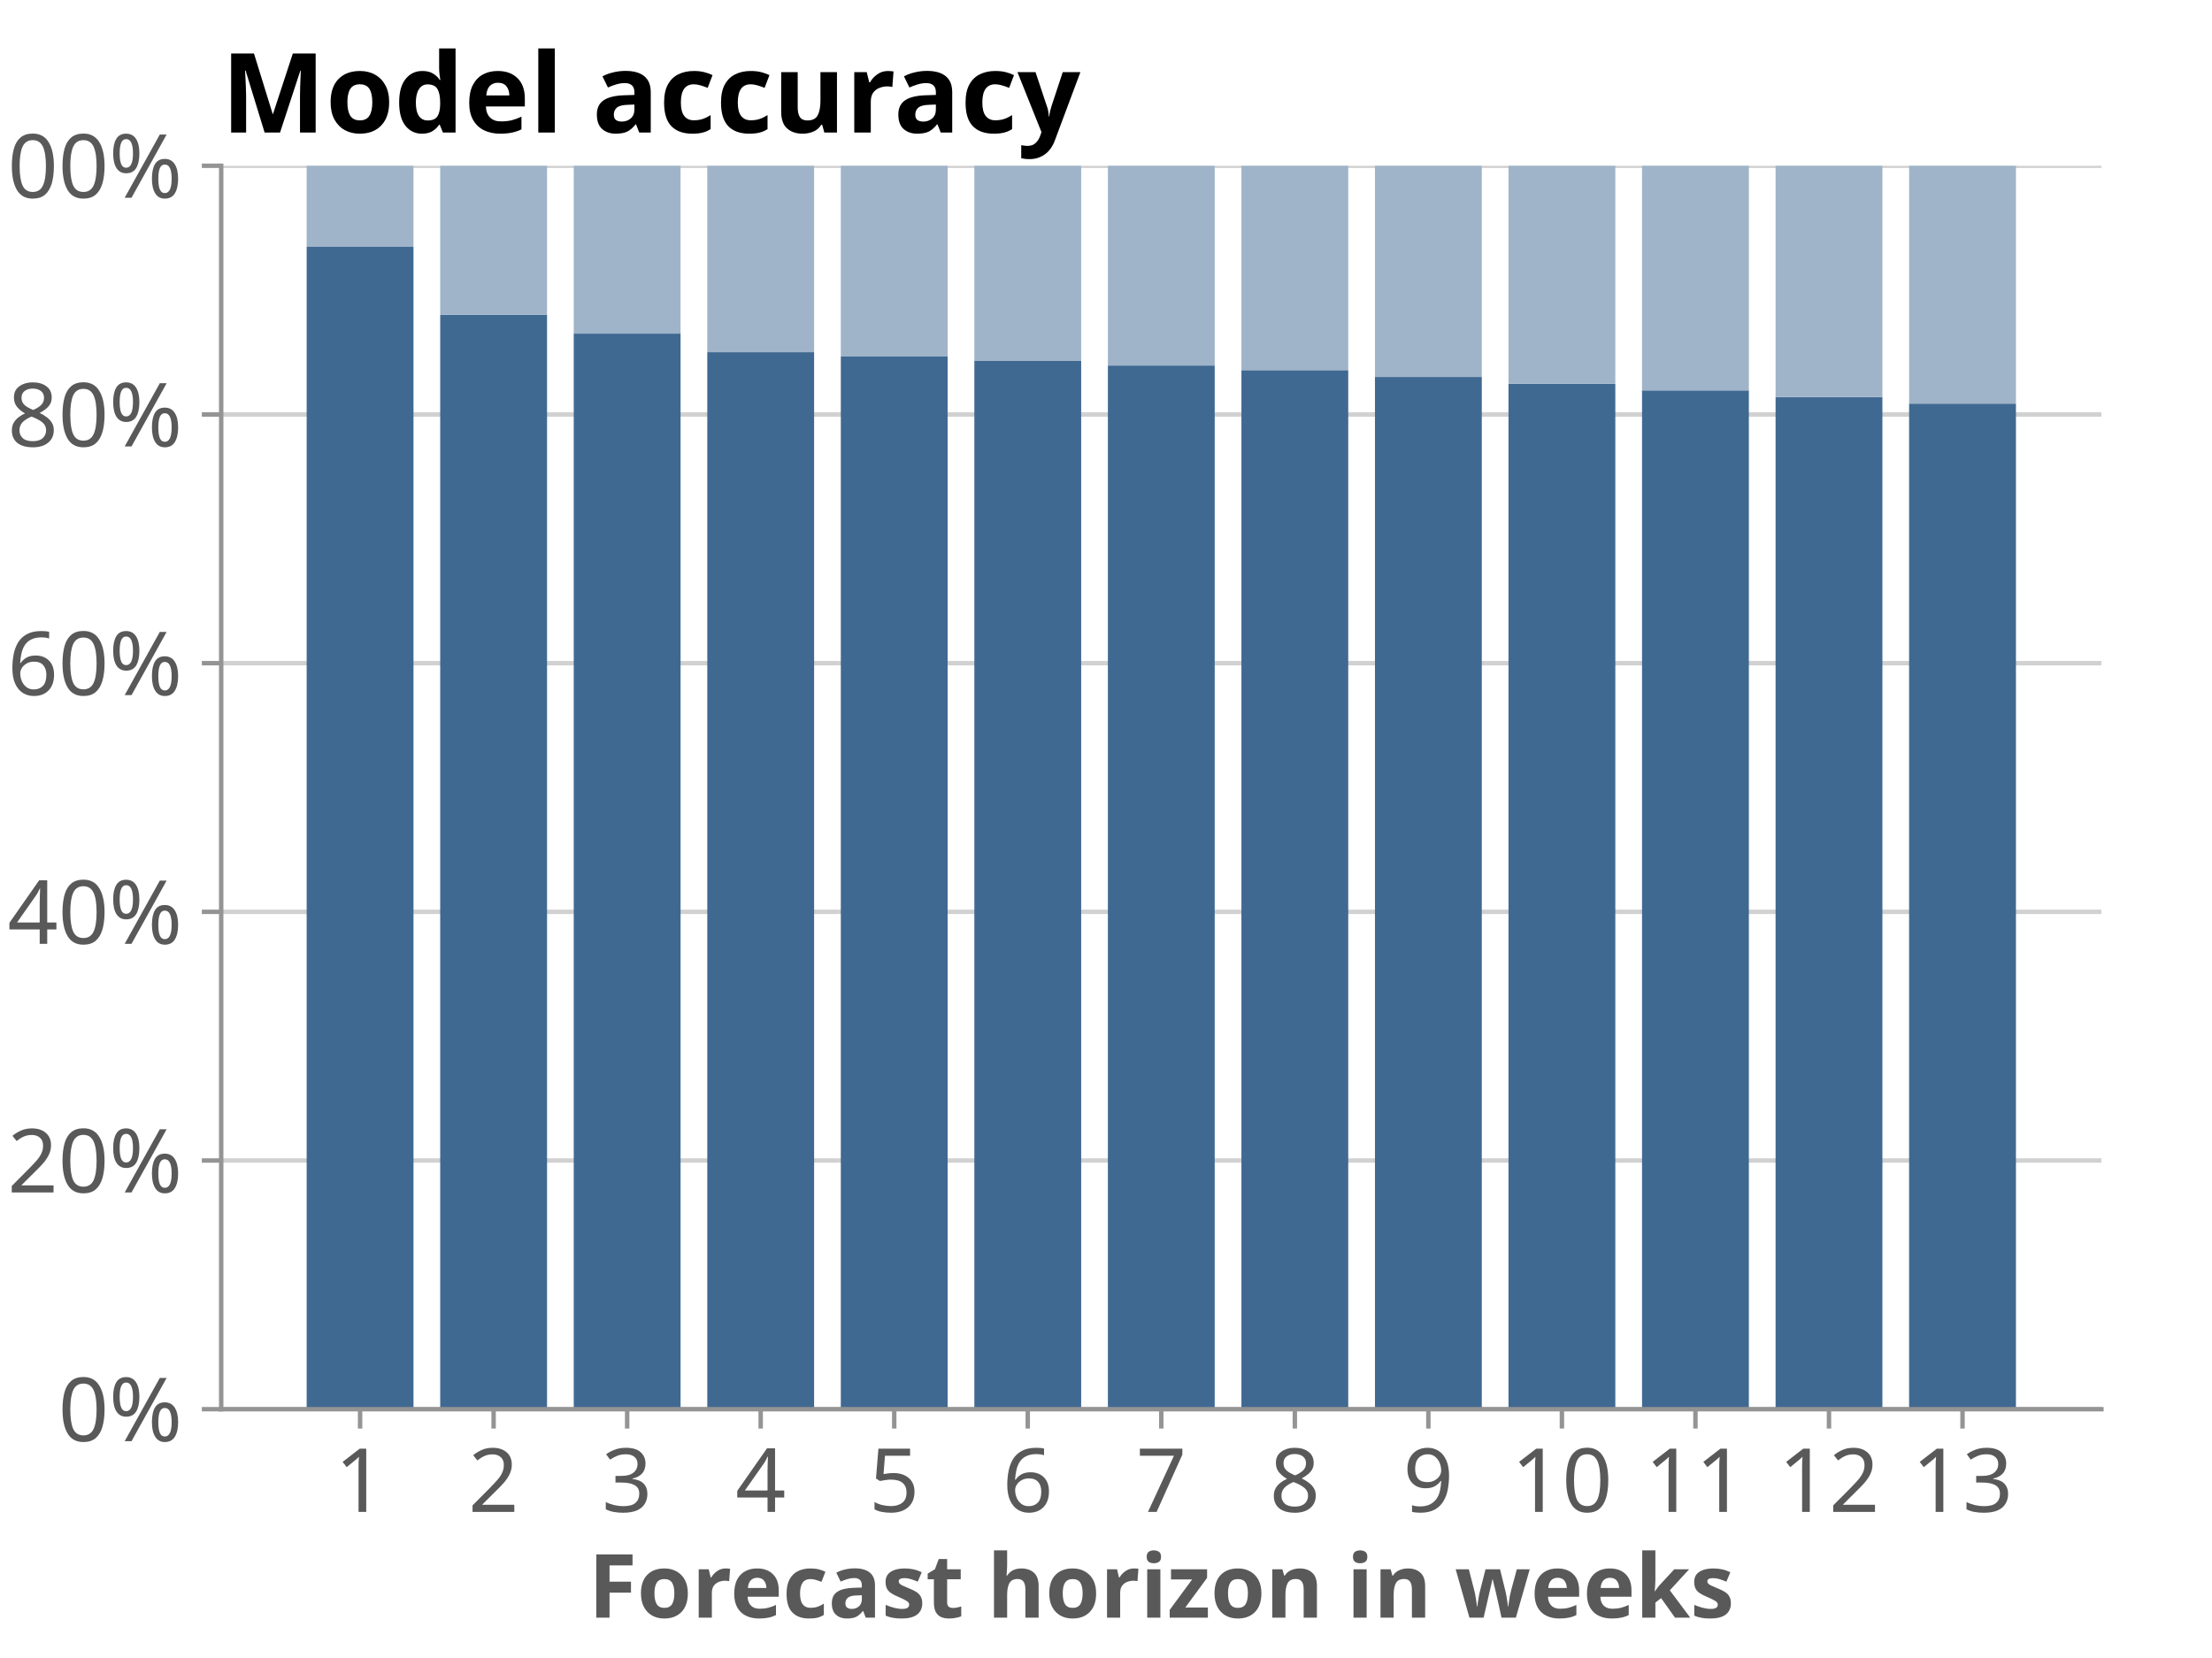
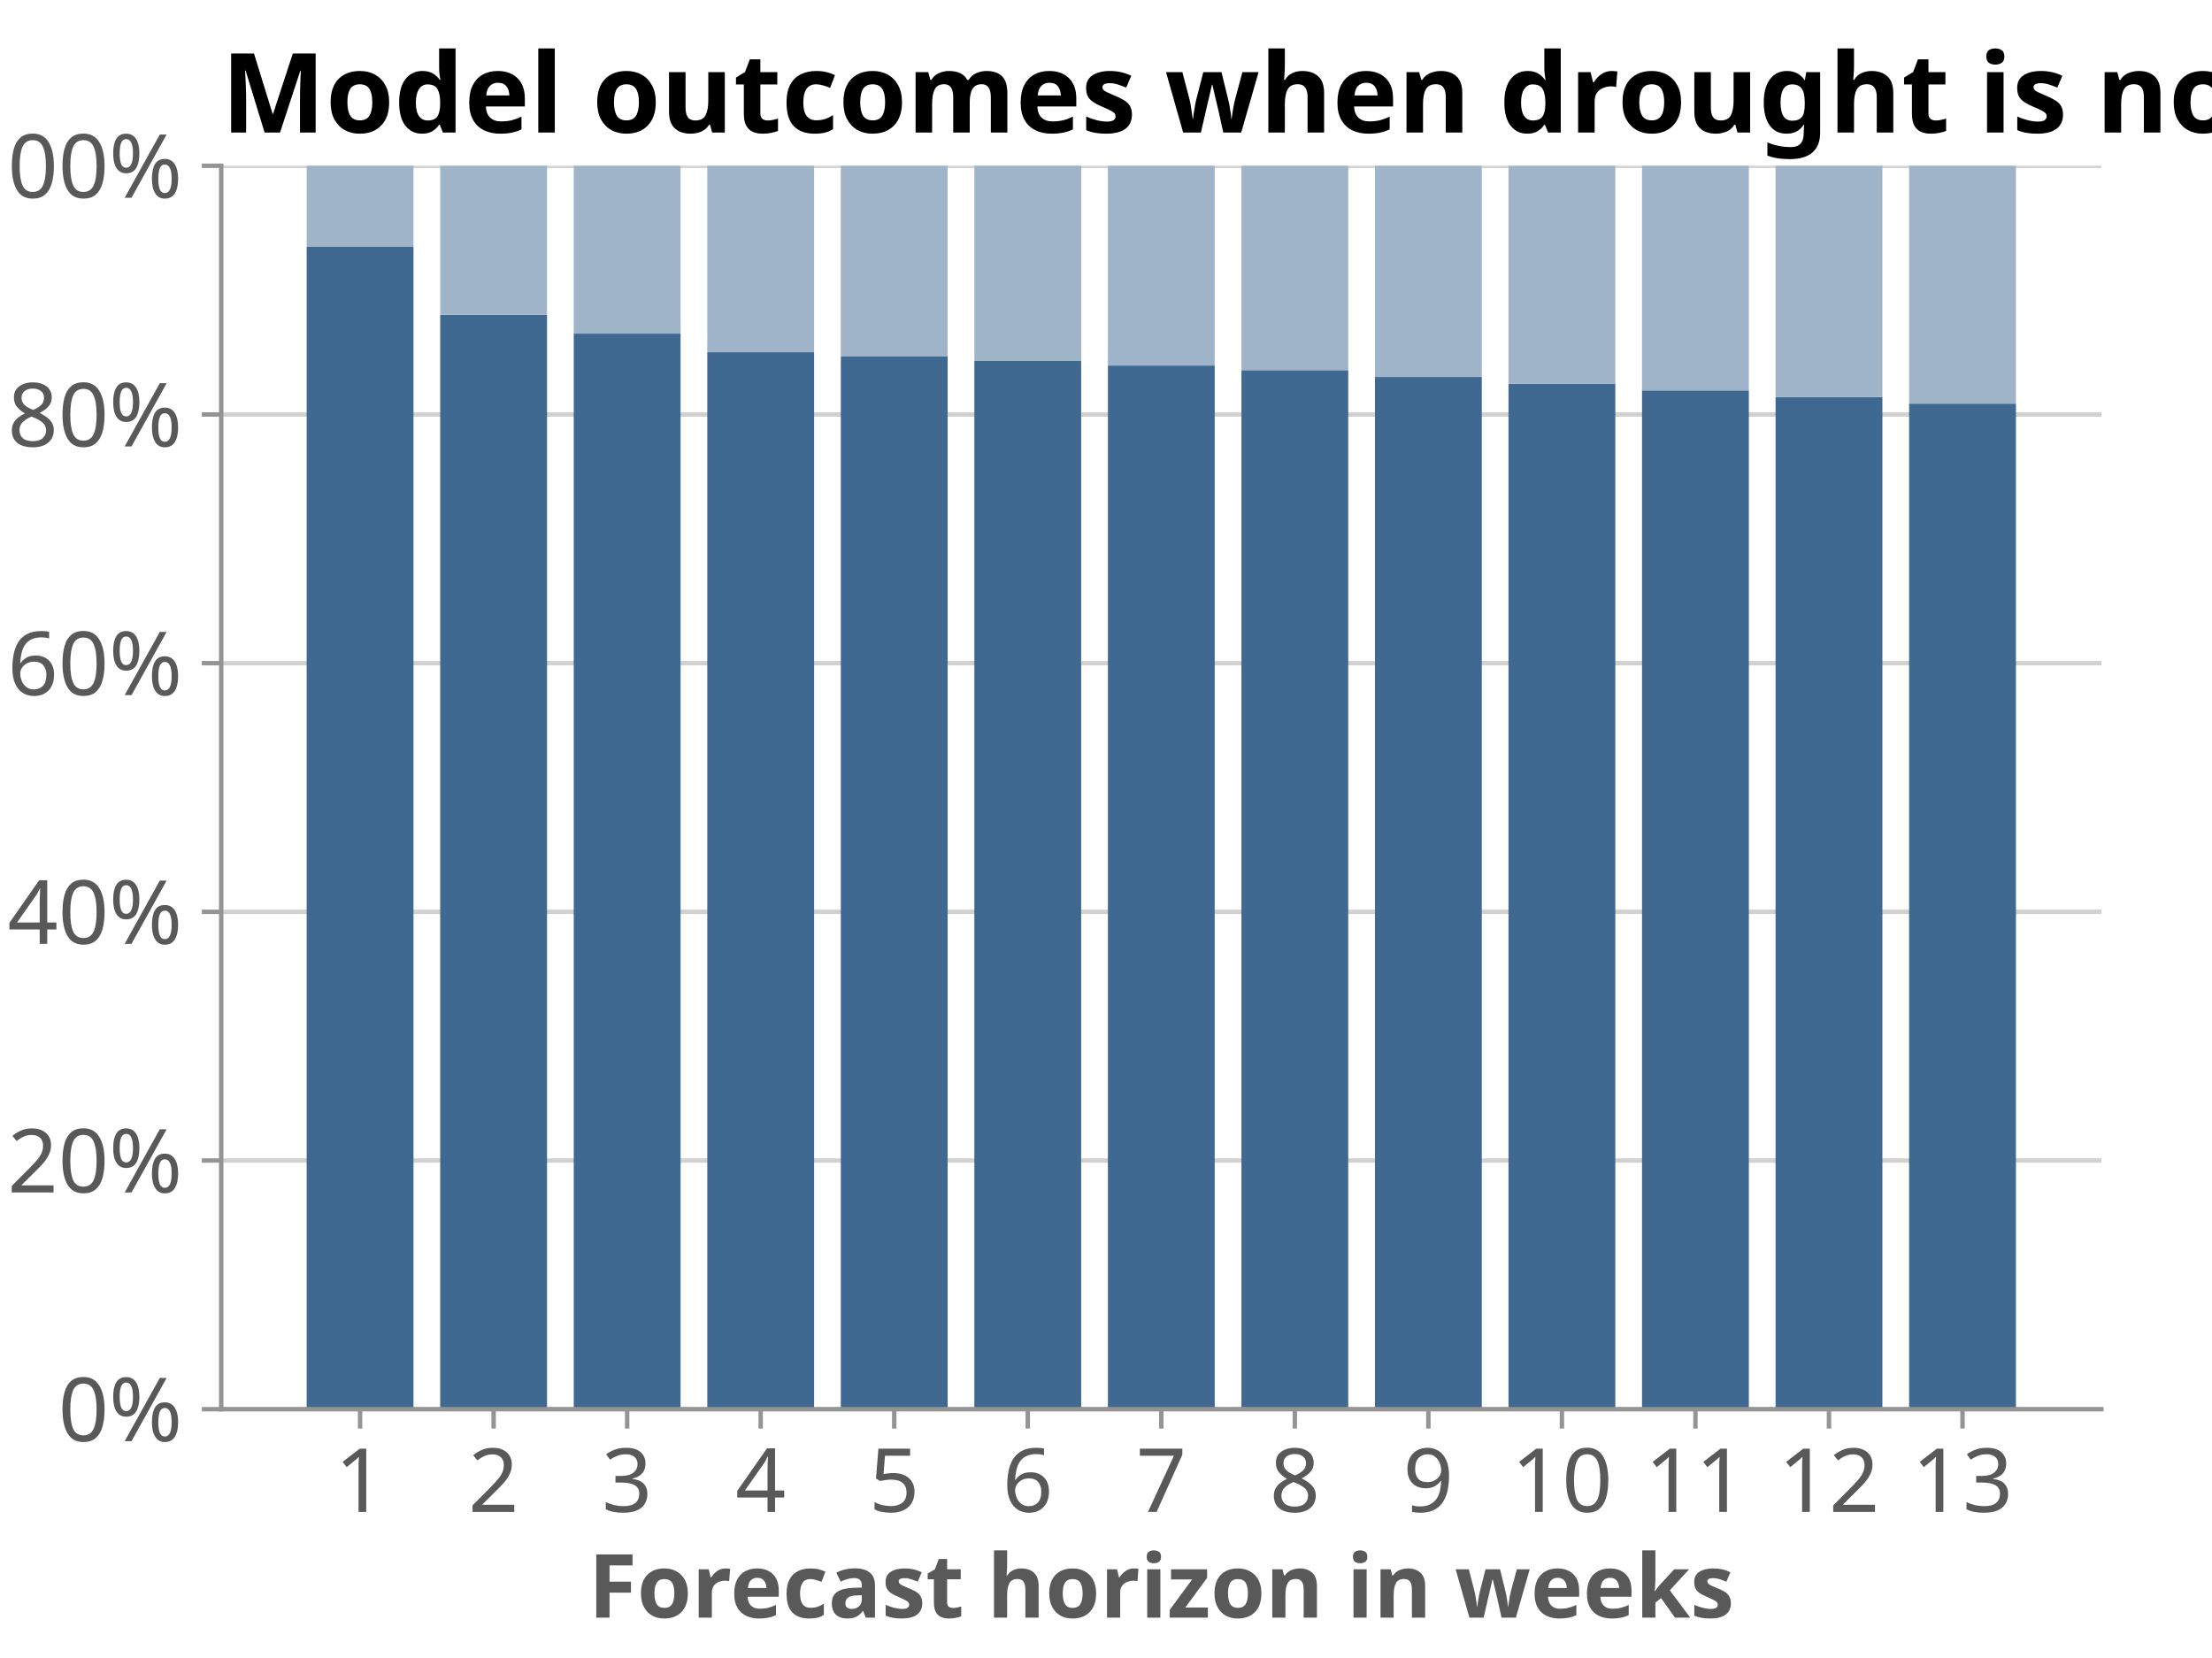
<svg xmlns="http://www.w3.org/2000/svg" xmlns:xlink="http://www.w3.org/1999/xlink" width="399.6px" height="299.52px" viewBox="0 0 399.6 299.52" version="1.1">
  <defs>
    <style type="text/css">*{stroke-linejoin: round; stroke-linecap: butt}</style>
  </defs>
  <g id="figure-forecast_truefalse_summary-nd">
    <g id="patch_1">
      <path d="M 0 299.52  L 399.6 299.52  L 399.6 0  L 0 0  z " style="fill: #ffffff" />
    </g>
    <g id="axis-forecast_truefalse_summary-nd">
      <g id="patch_2">
        <path d="M 39.96 254.592  L 379.62 254.592  L 379.62 29.952  L 39.96 29.952  z " style="fill: #ffffff" />
      </g>
      <g id="matplotlib.axis_1">
        <g id="xtick_1">
          <g id="line2d_1">
            <defs>
-               <path id="m202a5e325b" d="M 0 0  L 0 3.5  " style="stroke: #949494; stroke-width: 0.8" />
+               <path id="md3eae9f9fb" d="M 0 0  L 0 3.5  " style="stroke: #949494; stroke-width: 0.8" />
            </defs>
            <g>
-               <use xlink:href="#m202a5e325b" x="65.049" y="254.592" style="fill: #949494; stroke: #949494; stroke-width: 0.8" />
+               <use xlink:href="#md3eae9f9fb" x="65.049" y="254.592" style="fill: #949494; stroke: #949494; stroke-width: 0.8" />
            </g>
          </g>
          <g id="text_1">
            <text style="font-weight: 300; font-size: 16px; font-family: 'Source Sans 3', sans-serif; text-anchor: middle; fill: #595959" x="65.049" y="273.144" transform="rotate(-0 65.04852 273.1445)">1</text>
          </g>
        </g>
        <g id="xtick_2">
          <g id="line2d_2">
            <g>
-               <use xlink:href="#m202a5e325b" x="89.172" y="254.592" style="fill: #949494; stroke: #949494; stroke-width: 0.8" />
+               <use xlink:href="#md3eae9f9fb" x="89.172" y="254.592" style="fill: #949494; stroke: #949494; stroke-width: 0.8" />
            </g>
          </g>
          <g id="text_2">
            <text style="font-weight: 300; font-size: 16px; font-family: 'Source Sans 3', sans-serif; text-anchor: middle; fill: #595959" x="89.172" y="273.144" transform="rotate(-0 89.1721 273.1445)">2</text>
          </g>
        </g>
        <g id="xtick_3">
          <g id="line2d_3">
            <g>
-               <use xlink:href="#m202a5e325b" x="113.296" y="254.592" style="fill: #949494; stroke: #949494; stroke-width: 0.8" />
+               <use xlink:href="#md3eae9f9fb" x="113.296" y="254.592" style="fill: #949494; stroke: #949494; stroke-width: 0.8" />
            </g>
          </g>
          <g id="text_3">
            <text style="font-weight: 300; font-size: 16px; font-family: 'Source Sans 3', sans-serif; text-anchor: middle; fill: #595959" x="113.296" y="273.144" transform="rotate(-0 113.2957 273.1445)">3</text>
          </g>
        </g>
        <g id="xtick_4">
          <g id="line2d_4">
            <g>
-               <use xlink:href="#m202a5e325b" x="137.419" y="254.592" style="fill: #949494; stroke: #949494; stroke-width: 0.8" />
+               <use xlink:href="#md3eae9f9fb" x="137.419" y="254.592" style="fill: #949494; stroke: #949494; stroke-width: 0.8" />
            </g>
          </g>
          <g id="text_4">
            <text style="font-weight: 300; font-size: 16px; font-family: 'Source Sans 3', sans-serif; text-anchor: middle; fill: #595959" x="137.419" y="273.144" transform="rotate(-0 137.4193 273.1445)">4</text>
          </g>
        </g>
        <g id="xtick_5">
          <g id="line2d_5">
            <g>
-               <use xlink:href="#m202a5e325b" x="161.543" y="254.592" style="fill: #949494; stroke: #949494; stroke-width: 0.8" />
+               <use xlink:href="#md3eae9f9fb" x="161.543" y="254.592" style="fill: #949494; stroke: #949494; stroke-width: 0.8" />
            </g>
          </g>
          <g id="text_5">
            <text style="font-weight: 300; font-size: 16px; font-family: 'Source Sans 3', sans-serif; text-anchor: middle; fill: #595959" x="161.543" y="273.144" transform="rotate(-0 161.5428 273.1445)">5</text>
          </g>
        </g>
        <g id="xtick_6">
          <g id="line2d_6">
            <g>
-               <use xlink:href="#m202a5e325b" x="185.666" y="254.592" style="fill: #949494; stroke: #949494; stroke-width: 0.8" />
+               <use xlink:href="#md3eae9f9fb" x="185.666" y="254.592" style="fill: #949494; stroke: #949494; stroke-width: 0.8" />
            </g>
          </g>
          <g id="text_6">
            <text style="font-weight: 300; font-size: 16px; font-family: 'Source Sans 3', sans-serif; text-anchor: middle; fill: #595959" x="185.666" y="273.144" transform="rotate(-0 185.6664 273.1445)">6</text>
          </g>
        </g>
        <g id="xtick_7">
          <g id="line2d_7">
            <g>
-               <use xlink:href="#m202a5e325b" x="209.79" y="254.592" style="fill: #949494; stroke: #949494; stroke-width: 0.8" />
+               <use xlink:href="#md3eae9f9fb" x="209.79" y="254.592" style="fill: #949494; stroke: #949494; stroke-width: 0.8" />
            </g>
          </g>
          <g id="text_7">
            <text style="font-weight: 300; font-size: 16px; font-family: 'Source Sans 3', sans-serif; text-anchor: middle; fill: #595959" x="209.79" y="273.144" transform="rotate(-0 209.79 273.1445)">7</text>
          </g>
        </g>
        <g id="xtick_8">
          <g id="line2d_8">
            <g>
-               <use xlink:href="#m202a5e325b" x="233.914" y="254.592" style="fill: #949494; stroke: #949494; stroke-width: 0.8" />
+               <use xlink:href="#md3eae9f9fb" x="233.914" y="254.592" style="fill: #949494; stroke: #949494; stroke-width: 0.8" />
            </g>
          </g>
          <g id="text_8">
            <text style="font-weight: 300; font-size: 16px; font-family: 'Source Sans 3', sans-serif; text-anchor: middle; fill: #595959" x="233.914" y="273.144" transform="rotate(-0 233.9136 273.1445)">8</text>
          </g>
        </g>
        <g id="xtick_9">
          <g id="line2d_9">
            <g>
-               <use xlink:href="#m202a5e325b" x="258.037" y="254.592" style="fill: #949494; stroke: #949494; stroke-width: 0.8" />
+               <use xlink:href="#md3eae9f9fb" x="258.037" y="254.592" style="fill: #949494; stroke: #949494; stroke-width: 0.8" />
            </g>
          </g>
          <g id="text_9">
            <text style="font-weight: 300; font-size: 16px; font-family: 'Source Sans 3', sans-serif; text-anchor: middle; fill: #595959" x="258.037" y="273.144" transform="rotate(-0 258.0372 273.1445)">9</text>
          </g>
        </g>
        <g id="xtick_10">
          <g id="line2d_10">
            <g>
-               <use xlink:href="#m202a5e325b" x="282.161" y="254.592" style="fill: #949494; stroke: #949494; stroke-width: 0.8" />
+               <use xlink:href="#md3eae9f9fb" x="282.161" y="254.592" style="fill: #949494; stroke: #949494; stroke-width: 0.8" />
            </g>
          </g>
          <g id="text_10">
            <text style="font-weight: 300; font-size: 16px; font-family: 'Source Sans 3', sans-serif; text-anchor: middle; fill: #595959" x="282.161" y="273.144" transform="rotate(-0 282.1607 273.1445)">10</text>
          </g>
        </g>
        <g id="xtick_11">
          <g id="line2d_11">
            <g>
-               <use xlink:href="#m202a5e325b" x="306.284" y="254.592" style="fill: #949494; stroke: #949494; stroke-width: 0.8" />
+               <use xlink:href="#md3eae9f9fb" x="306.284" y="254.592" style="fill: #949494; stroke: #949494; stroke-width: 0.8" />
            </g>
          </g>
          <g id="text_11">
            <text style="font-weight: 300; font-size: 16px; font-family: 'Source Sans 3', sans-serif; text-anchor: middle; fill: #595959" x="306.284" y="273.144" transform="rotate(-0 306.2843 273.1445)">11</text>
          </g>
        </g>
        <g id="xtick_12">
          <g id="line2d_12">
            <g>
-               <use xlink:href="#m202a5e325b" x="330.408" y="254.592" style="fill: #949494; stroke: #949494; stroke-width: 0.8" />
+               <use xlink:href="#md3eae9f9fb" x="330.408" y="254.592" style="fill: #949494; stroke: #949494; stroke-width: 0.8" />
            </g>
          </g>
          <g id="text_12">
            <text style="font-weight: 300; font-size: 16px; font-family: 'Source Sans 3', sans-serif; text-anchor: middle; fill: #595959" x="330.408" y="273.144" transform="rotate(-0 330.4079 273.1445)">12</text>
          </g>
        </g>
        <g id="xtick_13">
          <g id="line2d_13">
            <g>
-               <use xlink:href="#m202a5e325b" x="354.531" y="254.592" style="fill: #949494; stroke: #949494; stroke-width: 0.8" />
+               <use xlink:href="#md3eae9f9fb" x="354.531" y="254.592" style="fill: #949494; stroke: #949494; stroke-width: 0.8" />
            </g>
          </g>
          <g id="text_13">
            <text style="font-weight: 300; font-size: 16px; font-family: 'Source Sans 3', sans-serif; text-anchor: middle; fill: #595959" x="354.531" y="273.144" transform="rotate(-0 354.5315 273.1445)">13</text>
          </g>
        </g>
        <g id="text_14">
          <text style="font-weight: 600; font-size: 16px; font-family: 'Source Sans 3', sans-serif; text-anchor: middle; fill: #595959" x="209.79" y="292.25" transform="rotate(-0 209.79 292.2495)">Forecast horizon in weeks</text>
        </g>
      </g>
      <g id="matplotlib.axis_2">
        <g id="ytick_1">
          <g id="line2d_14">
-             <path d="M 39.96 254.592  L 379.62 254.592  " clip-path="url(#p9a573146fe)" style="fill: none; stroke: #d1d1d1; stroke-width: 0.8; stroke-linecap: square" />
+             <path d="M 39.96 254.592  L 379.62 254.592  " clip-path="url(#pd64092182b)" style="fill: none; stroke: #d1d1d1; stroke-width: 0.8; stroke-linecap: square" />
          </g>
          <g id="line2d_15">
            <defs>
-               <path id="mf0c8e76dc7" d="M 0 0  L -3.5 0  " style="stroke: #949494; stroke-width: 0.8" />
+               <path id="m411be4d189" d="M 0 0  L -3.5 0  " style="stroke: #949494; stroke-width: 0.8" />
            </defs>
            <g>
-               <use xlink:href="#mf0c8e76dc7" x="39.96" y="254.592" style="fill: #949494; stroke: #949494; stroke-width: 0.8" />
+               <use xlink:href="#m411be4d189" x="39.96" y="254.592" style="fill: #949494; stroke: #949494; stroke-width: 0.8" />
            </g>
          </g>
          <g id="text_15">
            <text style="font-weight: 300; font-size: 16px; font-family: 'Source Sans 3', sans-serif; text-anchor: end; fill: #595959" x="32.96" y="260.368" transform="rotate(-0 32.96 260.3682)">0%</text>
          </g>
        </g>
        <g id="ytick_2">
          <g id="line2d_16">
-             <path d="M 39.96 209.664  L 379.62 209.664  " clip-path="url(#p9a573146fe)" style="fill: none; stroke: #d1d1d1; stroke-width: 0.8; stroke-linecap: square" />
+             <path d="M 39.96 209.664  L 379.62 209.664  " clip-path="url(#pd64092182b)" style="fill: none; stroke: #d1d1d1; stroke-width: 0.8; stroke-linecap: square" />
          </g>
          <g id="line2d_17">
            <g>
-               <use xlink:href="#mf0c8e76dc7" x="39.96" y="209.664" style="fill: #949494; stroke: #949494; stroke-width: 0.8" />
+               <use xlink:href="#m411be4d189" x="39.96" y="209.664" style="fill: #949494; stroke: #949494; stroke-width: 0.8" />
            </g>
          </g>
          <g id="text_16">
            <text style="font-weight: 300; font-size: 16px; font-family: 'Source Sans 3', sans-serif; text-anchor: end; fill: #595959" x="32.96" y="215.44" transform="rotate(-0 32.96 215.4402)">20%</text>
          </g>
        </g>
        <g id="ytick_3">
          <g id="line2d_18">
-             <path d="M 39.96 164.736  L 379.62 164.736  " clip-path="url(#p9a573146fe)" style="fill: none; stroke: #d1d1d1; stroke-width: 0.8; stroke-linecap: square" />
+             <path d="M 39.96 164.736  L 379.62 164.736  " clip-path="url(#pd64092182b)" style="fill: none; stroke: #d1d1d1; stroke-width: 0.8; stroke-linecap: square" />
          </g>
          <g id="line2d_19">
            <g>
-               <use xlink:href="#mf0c8e76dc7" x="39.96" y="164.736" style="fill: #949494; stroke: #949494; stroke-width: 0.8" />
+               <use xlink:href="#m411be4d189" x="39.96" y="164.736" style="fill: #949494; stroke: #949494; stroke-width: 0.8" />
            </g>
          </g>
          <g id="text_17">
            <text style="font-weight: 300; font-size: 16px; font-family: 'Source Sans 3', sans-serif; text-anchor: end; fill: #595959" x="32.96" y="170.512" transform="rotate(-0 32.96 170.5122)">40%</text>
          </g>
        </g>
        <g id="ytick_4">
          <g id="line2d_20">
-             <path d="M 39.96 119.808  L 379.62 119.808  " clip-path="url(#p9a573146fe)" style="fill: none; stroke: #d1d1d1; stroke-width: 0.8; stroke-linecap: square" />
+             <path d="M 39.96 119.808  L 379.62 119.808  " clip-path="url(#pd64092182b)" style="fill: none; stroke: #d1d1d1; stroke-width: 0.8; stroke-linecap: square" />
          </g>
          <g id="line2d_21">
            <g>
-               <use xlink:href="#mf0c8e76dc7" x="39.96" y="119.808" style="fill: #949494; stroke: #949494; stroke-width: 0.8" />
+               <use xlink:href="#m411be4d189" x="39.96" y="119.808" style="fill: #949494; stroke: #949494; stroke-width: 0.8" />
            </g>
          </g>
          <g id="text_18">
            <text style="font-weight: 300; font-size: 16px; font-family: 'Source Sans 3', sans-serif; text-anchor: end; fill: #595959" x="32.96" y="125.584" transform="rotate(-0 32.96 125.5842)">60%</text>
          </g>
        </g>
        <g id="ytick_5">
          <g id="line2d_22">
-             <path d="M 39.96 74.88  L 379.62 74.88  " clip-path="url(#p9a573146fe)" style="fill: none; stroke: #d1d1d1; stroke-width: 0.8; stroke-linecap: square" />
+             <path d="M 39.96 74.88  L 379.62 74.88  " clip-path="url(#pd64092182b)" style="fill: none; stroke: #d1d1d1; stroke-width: 0.8; stroke-linecap: square" />
          </g>
          <g id="line2d_23">
            <g>
-               <use xlink:href="#mf0c8e76dc7" x="39.96" y="74.88" style="fill: #949494; stroke: #949494; stroke-width: 0.8" />
+               <use xlink:href="#m411be4d189" x="39.96" y="74.88" style="fill: #949494; stroke: #949494; stroke-width: 0.8" />
            </g>
          </g>
          <g id="text_19">
            <text style="font-weight: 300; font-size: 16px; font-family: 'Source Sans 3', sans-serif; text-anchor: end; fill: #595959" x="32.96" y="80.656" transform="rotate(-0 32.96 80.65625)">80%</text>
          </g>
        </g>
        <g id="ytick_6">
          <g id="line2d_24">
-             <path d="M 39.96 29.952  L 379.62 29.952  " clip-path="url(#p9a573146fe)" style="fill: none; stroke: #d1d1d1; stroke-width: 0.8; stroke-linecap: square" />
+             <path d="M 39.96 29.952  L 379.62 29.952  " clip-path="url(#pd64092182b)" style="fill: none; stroke: #d1d1d1; stroke-width: 0.8; stroke-linecap: square" />
          </g>
          <g id="line2d_25">
            <g>
-               <use xlink:href="#mf0c8e76dc7" x="39.96" y="29.952" style="fill: #949494; stroke: #949494; stroke-width: 0.8" />
+               <use xlink:href="#m411be4d189" x="39.96" y="29.952" style="fill: #949494; stroke: #949494; stroke-width: 0.8" />
            </g>
          </g>
          <g id="text_20">
            <text style="font-weight: 300; font-size: 16px; font-family: 'Source Sans 3', sans-serif; text-anchor: end; fill: #595959" x="32.96" y="35.728" transform="rotate(-0 32.96 35.72825)">100%</text>
          </g>
        </g>
      </g>
      <g id="FillBetweenPolyCollection_1">
-         <path d="M 55.399 254.592  L 55.399 44.596  L 74.698 44.596  L 74.698 254.592  L 74.698 254.592  L 55.399 254.592  z " clip-path="url(#p9a573146fe)" style="fill: #406992" />
+         <path d="M 55.399 254.592  L 55.399 44.596  L 74.698 44.596  L 74.698 254.592  L 74.698 254.592  L 55.399 254.592  z " clip-path="url(#pd64092182b)" style="fill: #406992" />
      </g>
      <g id="FillBetweenPolyCollection_2">
-         <path d="M 55.399 29.952  L 55.399 44.596  L 74.698 44.596  L 74.698 29.952  L 74.698 29.952  L 55.399 29.952  z " clip-path="url(#p9a573146fe)" style="fill: #9fb4c8" />
+         <path d="M 55.399 29.952  L 55.399 44.596  L 74.698 44.596  L 74.698 29.952  L 74.698 29.952  L 55.399 29.952  z " clip-path="url(#pd64092182b)" style="fill: #9fb4c8" />
      </g>
      <g id="FillBetweenPolyCollection_3">
-         <path d="M 79.523 254.592  L 79.523 56.86  L 98.822 56.86  L 98.822 254.592  L 98.822 254.592  L 79.523 254.592  z " clip-path="url(#p9a573146fe)" style="fill: #406992" />
+         <path d="M 79.523 254.592  L 79.523 56.86  L 98.822 56.86  L 98.822 254.592  L 98.822 254.592  L 79.523 254.592  z " clip-path="url(#pd64092182b)" style="fill: #406992" />
      </g>
      <g id="FillBetweenPolyCollection_4">
-         <path d="M 79.523 29.952  L 79.523 56.86  L 98.822 56.86  L 98.822 29.952  L 98.822 29.952  L 79.523 29.952  z " clip-path="url(#p9a573146fe)" style="fill: #9fb4c8" />
+         <path d="M 79.523 29.952  L 79.523 56.86  L 98.822 56.86  L 98.822 29.952  L 98.822 29.952  L 79.523 29.952  z " clip-path="url(#pd64092182b)" style="fill: #9fb4c8" />
      </g>
      <g id="FillBetweenPolyCollection_5">
-         <path d="M 103.646 254.592  L 103.646 60.267  L 122.945 60.267  L 122.945 254.592  L 122.945 254.592  L 103.646 254.592  z " clip-path="url(#p9a573146fe)" style="fill: #406992" />
+         <path d="M 103.646 254.592  L 103.646 60.267  L 122.945 60.267  L 122.945 254.592  L 122.945 254.592  L 103.646 254.592  z " clip-path="url(#pd64092182b)" style="fill: #406992" />
      </g>
      <g id="FillBetweenPolyCollection_6">
-         <path d="M 103.646 29.952  L 103.646 60.267  L 122.945 60.267  L 122.945 29.952  L 122.945 29.952  L 103.646 29.952  z " clip-path="url(#p9a573146fe)" style="fill: #9fb4c8" />
+         <path d="M 103.646 29.952  L 103.646 60.267  L 122.945 60.267  L 122.945 29.952  L 122.945 29.952  L 103.646 29.952  z " clip-path="url(#pd64092182b)" style="fill: #9fb4c8" />
      </g>
      <g id="FillBetweenPolyCollection_7">
-         <path d="M 127.77 254.592  L 127.77 63.632  L 147.069 63.632  L 147.069 254.592  L 147.069 254.592  L 127.77 254.592  z " clip-path="url(#p9a573146fe)" style="fill: #406992" />
+         <path d="M 127.77 254.592  L 127.77 63.632  L 147.069 63.632  L 147.069 254.592  L 147.069 254.592  L 127.77 254.592  z " clip-path="url(#pd64092182b)" style="fill: #406992" />
      </g>
      <g id="FillBetweenPolyCollection_8">
-         <path d="M 127.77 29.952  L 127.77 63.632  L 147.069 63.632  L 147.069 29.952  L 147.069 29.952  L 127.77 29.952  z " clip-path="url(#p9a573146fe)" style="fill: #9fb4c8" />
+         <path d="M 127.77 29.952  L 127.77 63.632  L 147.069 63.632  L 147.069 29.952  L 147.069 29.952  L 127.77 29.952  z " clip-path="url(#pd64092182b)" style="fill: #9fb4c8" />
      </g>
      <g id="FillBetweenPolyCollection_9">
-         <path d="M 151.893 254.592  L 151.893 64.415  L 171.192 64.415  L 171.192 254.592  L 171.192 254.592  L 151.893 254.592  z " clip-path="url(#p9a573146fe)" style="fill: #406992" />
+         <path d="M 151.893 254.592  L 151.893 64.415  L 171.192 64.415  L 171.192 254.592  L 171.192 254.592  L 151.893 254.592  z " clip-path="url(#pd64092182b)" style="fill: #406992" />
      </g>
      <g id="FillBetweenPolyCollection_10">
-         <path d="M 151.893 29.952  L 151.893 64.415  L 171.192 64.415  L 171.192 29.952  L 171.192 29.952  L 151.893 29.952  z " clip-path="url(#p9a573146fe)" style="fill: #9fb4c8" />
+         <path d="M 151.893 29.952  L 151.893 64.415  L 171.192 64.415  L 171.192 29.952  L 171.192 29.952  L 151.893 29.952  z " clip-path="url(#pd64092182b)" style="fill: #9fb4c8" />
      </g>
      <g id="FillBetweenPolyCollection_11">
-         <path d="M 176.017 254.592  L 176.017 65.214  L 195.316 65.214  L 195.316 254.592  L 195.316 254.592  L 176.017 254.592  z " clip-path="url(#p9a573146fe)" style="fill: #406992" />
+         <path d="M 176.017 254.592  L 176.017 65.214  L 195.316 65.214  L 195.316 254.592  L 195.316 254.592  L 176.017 254.592  z " clip-path="url(#pd64092182b)" style="fill: #406992" />
      </g>
      <g id="FillBetweenPolyCollection_12">
-         <path d="M 176.017 29.952  L 176.017 65.214  L 195.316 65.214  L 195.316 29.952  L 195.316 29.952  L 176.017 29.952  z " clip-path="url(#p9a573146fe)" style="fill: #9fb4c8" />
+         <path d="M 176.017 29.952  L 176.017 65.214  L 195.316 65.214  L 195.316 29.952  L 195.316 29.952  L 176.017 29.952  z " clip-path="url(#pd64092182b)" style="fill: #9fb4c8" />
      </g>
      <g id="FillBetweenPolyCollection_13">
-         <path d="M 200.141 254.592  L 200.141 66.031  L 219.439 66.031  L 219.439 254.592  L 219.439 254.592  L 200.141 254.592  z " clip-path="url(#p9a573146fe)" style="fill: #406992" />
+         <path d="M 200.141 254.592  L 200.141 66.031  L 219.439 66.031  L 219.439 254.592  L 219.439 254.592  L 200.141 254.592  z " clip-path="url(#pd64092182b)" style="fill: #406992" />
      </g>
      <g id="FillBetweenPolyCollection_14">
-         <path d="M 200.141 29.952  L 200.141 66.031  L 219.439 66.031  L 219.439 29.952  L 219.439 29.952  L 200.141 29.952  z " clip-path="url(#p9a573146fe)" style="fill: #9fb4c8" />
+         <path d="M 200.141 29.952  L 200.141 66.031  L 219.439 66.031  L 219.439 29.952  L 219.439 29.952  L 200.141 29.952  z " clip-path="url(#pd64092182b)" style="fill: #9fb4c8" />
      </g>
      <g id="FillBetweenPolyCollection_15">
-         <path d="M 224.264 254.592  L 224.264 66.864  L 243.563 66.864  L 243.563 254.592  L 243.563 254.592  L 224.264 254.592  z " clip-path="url(#p9a573146fe)" style="fill: #406992" />
+         <path d="M 224.264 254.592  L 224.264 66.864  L 243.563 66.864  L 243.563 254.592  L 243.563 254.592  L 224.264 254.592  z " clip-path="url(#pd64092182b)" style="fill: #406992" />
      </g>
      <g id="FillBetweenPolyCollection_16">
-         <path d="M 224.264 29.952  L 224.264 66.864  L 243.563 66.864  L 243.563 29.952  L 243.563 29.952  L 224.264 29.952  z " clip-path="url(#p9a573146fe)" style="fill: #9fb4c8" />
+         <path d="M 224.264 29.952  L 224.264 66.864  L 243.563 66.864  L 243.563 29.952  L 243.563 29.952  L 224.264 29.952  z " clip-path="url(#pd64092182b)" style="fill: #9fb4c8" />
      </g>
      <g id="FillBetweenPolyCollection_17">
-         <path d="M 248.388 254.592  L 248.388 68.099  L 267.687 68.099  L 267.687 254.592  L 267.687 254.592  L 248.388 254.592  z " clip-path="url(#p9a573146fe)" style="fill: #406992" />
+         <path d="M 248.388 254.592  L 248.388 68.099  L 267.687 68.099  L 267.687 254.592  L 267.687 254.592  L 248.388 254.592  z " clip-path="url(#pd64092182b)" style="fill: #406992" />
      </g>
      <g id="FillBetweenPolyCollection_18">
-         <path d="M 248.388 29.952  L 248.388 68.099  L 267.687 68.099  L 267.687 29.952  L 267.687 29.952  L 248.388 29.952  z " clip-path="url(#p9a573146fe)" style="fill: #9fb4c8" />
+         <path d="M 248.388 29.952  L 248.388 68.099  L 267.687 68.099  L 267.687 29.952  L 267.687 29.952  L 248.388 29.952  z " clip-path="url(#pd64092182b)" style="fill: #9fb4c8" />
      </g>
      <g id="FillBetweenPolyCollection_19">
-         <path d="M 272.511 254.592  L 272.511 69.321  L 291.81 69.321  L 291.81 254.592  L 291.81 254.592  L 272.511 254.592  z " clip-path="url(#p9a573146fe)" style="fill: #406992" />
+         <path d="M 272.511 254.592  L 272.511 69.321  L 291.81 69.321  L 291.81 254.592  L 291.81 254.592  L 272.511 254.592  z " clip-path="url(#pd64092182b)" style="fill: #406992" />
      </g>
      <g id="FillBetweenPolyCollection_20">
-         <path d="M 272.511 29.952  L 272.511 69.321  L 291.81 69.321  L 291.81 29.952  L 291.81 29.952  L 272.511 29.952  z " clip-path="url(#p9a573146fe)" style="fill: #9fb4c8" />
+         <path d="M 272.511 29.952  L 272.511 69.321  L 291.81 69.321  L 291.81 29.952  L 291.81 29.952  L 272.511 29.952  z " clip-path="url(#pd64092182b)" style="fill: #9fb4c8" />
      </g>
      <g id="FillBetweenPolyCollection_21">
-         <path d="M 296.635 254.592  L 296.635 70.531  L 315.934 70.531  L 315.934 254.592  L 315.934 254.592  L 296.635 254.592  z " clip-path="url(#p9a573146fe)" style="fill: #406992" />
+         <path d="M 296.635 254.592  L 296.635 70.531  L 315.934 70.531  L 315.934 254.592  L 315.934 254.592  L 296.635 254.592  z " clip-path="url(#pd64092182b)" style="fill: #406992" />
      </g>
      <g id="FillBetweenPolyCollection_22">
-         <path d="M 296.635 29.952  L 296.635 70.531  L 315.934 70.531  L 315.934 29.952  L 315.934 29.952  L 296.635 29.952  z " clip-path="url(#p9a573146fe)" style="fill: #9fb4c8" />
+         <path d="M 296.635 29.952  L 296.635 70.531  L 315.934 70.531  L 315.934 29.952  L 315.934 29.952  L 296.635 29.952  z " clip-path="url(#pd64092182b)" style="fill: #9fb4c8" />
      </g>
      <g id="FillBetweenPolyCollection_23">
-         <path d="M 320.758 254.592  L 320.758 71.728  L 340.057 71.728  L 340.057 254.592  L 340.057 254.592  L 320.758 254.592  z " clip-path="url(#p9a573146fe)" style="fill: #406992" />
+         <path d="M 320.758 254.592  L 320.758 71.728  L 340.057 71.728  L 340.057 254.592  L 340.057 254.592  L 320.758 254.592  z " clip-path="url(#pd64092182b)" style="fill: #406992" />
      </g>
      <g id="FillBetweenPolyCollection_24">
-         <path d="M 320.758 29.952  L 320.758 71.728  L 340.057 71.728  L 340.057 29.952  L 340.057 29.952  L 320.758 29.952  z " clip-path="url(#p9a573146fe)" style="fill: #9fb4c8" />
+         <path d="M 320.758 29.952  L 320.758 71.728  L 340.057 71.728  L 340.057 29.952  L 340.057 29.952  L 320.758 29.952  z " clip-path="url(#pd64092182b)" style="fill: #9fb4c8" />
      </g>
      <g id="FillBetweenPolyCollection_25">
-         <path d="M 344.882 254.592  L 344.882 72.914  L 364.181 72.914  L 364.181 254.592  L 364.181 254.592  L 344.882 254.592  z " clip-path="url(#p9a573146fe)" style="fill: #406992" />
+         <path d="M 344.882 254.592  L 344.882 72.914  L 364.181 72.914  L 364.181 254.592  L 364.181 254.592  L 344.882 254.592  z " clip-path="url(#pd64092182b)" style="fill: #406992" />
      </g>
      <g id="FillBetweenPolyCollection_26">
-         <path d="M 344.882 29.952  L 344.882 72.914  L 364.181 72.914  L 364.181 29.952  L 364.181 29.952  L 344.882 29.952  z " clip-path="url(#p9a573146fe)" style="fill: #9fb4c8" />
+         <path d="M 344.882 29.952  L 344.882 72.914  L 364.181 72.914  L 364.181 29.952  L 364.181 29.952  L 344.882 29.952  z " clip-path="url(#pd64092182b)" style="fill: #9fb4c8" />
      </g>
      <g id="patch_3">
        <path d="M 39.96 254.592  L 39.96 29.952  " style="fill: none; stroke: #949494; stroke-width: 0.8; stroke-linejoin: miter; stroke-linecap: square" />
      </g>
      <g id="patch_4">
        <path d="M 39.96 254.592  L 379.62 254.592  " style="fill: none; stroke: #949494; stroke-width: 0.8; stroke-linejoin: miter; stroke-linecap: square" />
      </g>
      <g id="text_21">
-         <text style="font-weight: 800; font-size: 20px; font-family: 'Source Sans 3', sans-serif; text-anchor: start" x="39.96" y="23.952" transform="rotate(-0 39.96 23.952)">Model accuracy</text>
+         <text style="font-weight: 800; font-size: 20px; font-family: 'Source Sans 3', sans-serif; text-anchor: start" x="39.96" y="23.952" transform="rotate(-0 39.96 23.952)">Model outcomes when drought is not predicted</text>
      </g>
    </g>
  </g>
  <defs>
-     <clipPath id="p9a573146fe">
+     <clipPath id="pd64092182b">
      <rect x="39.96" y="29.952" width="339.66" height="224.64" />
    </clipPath>
  </defs>
</svg>
